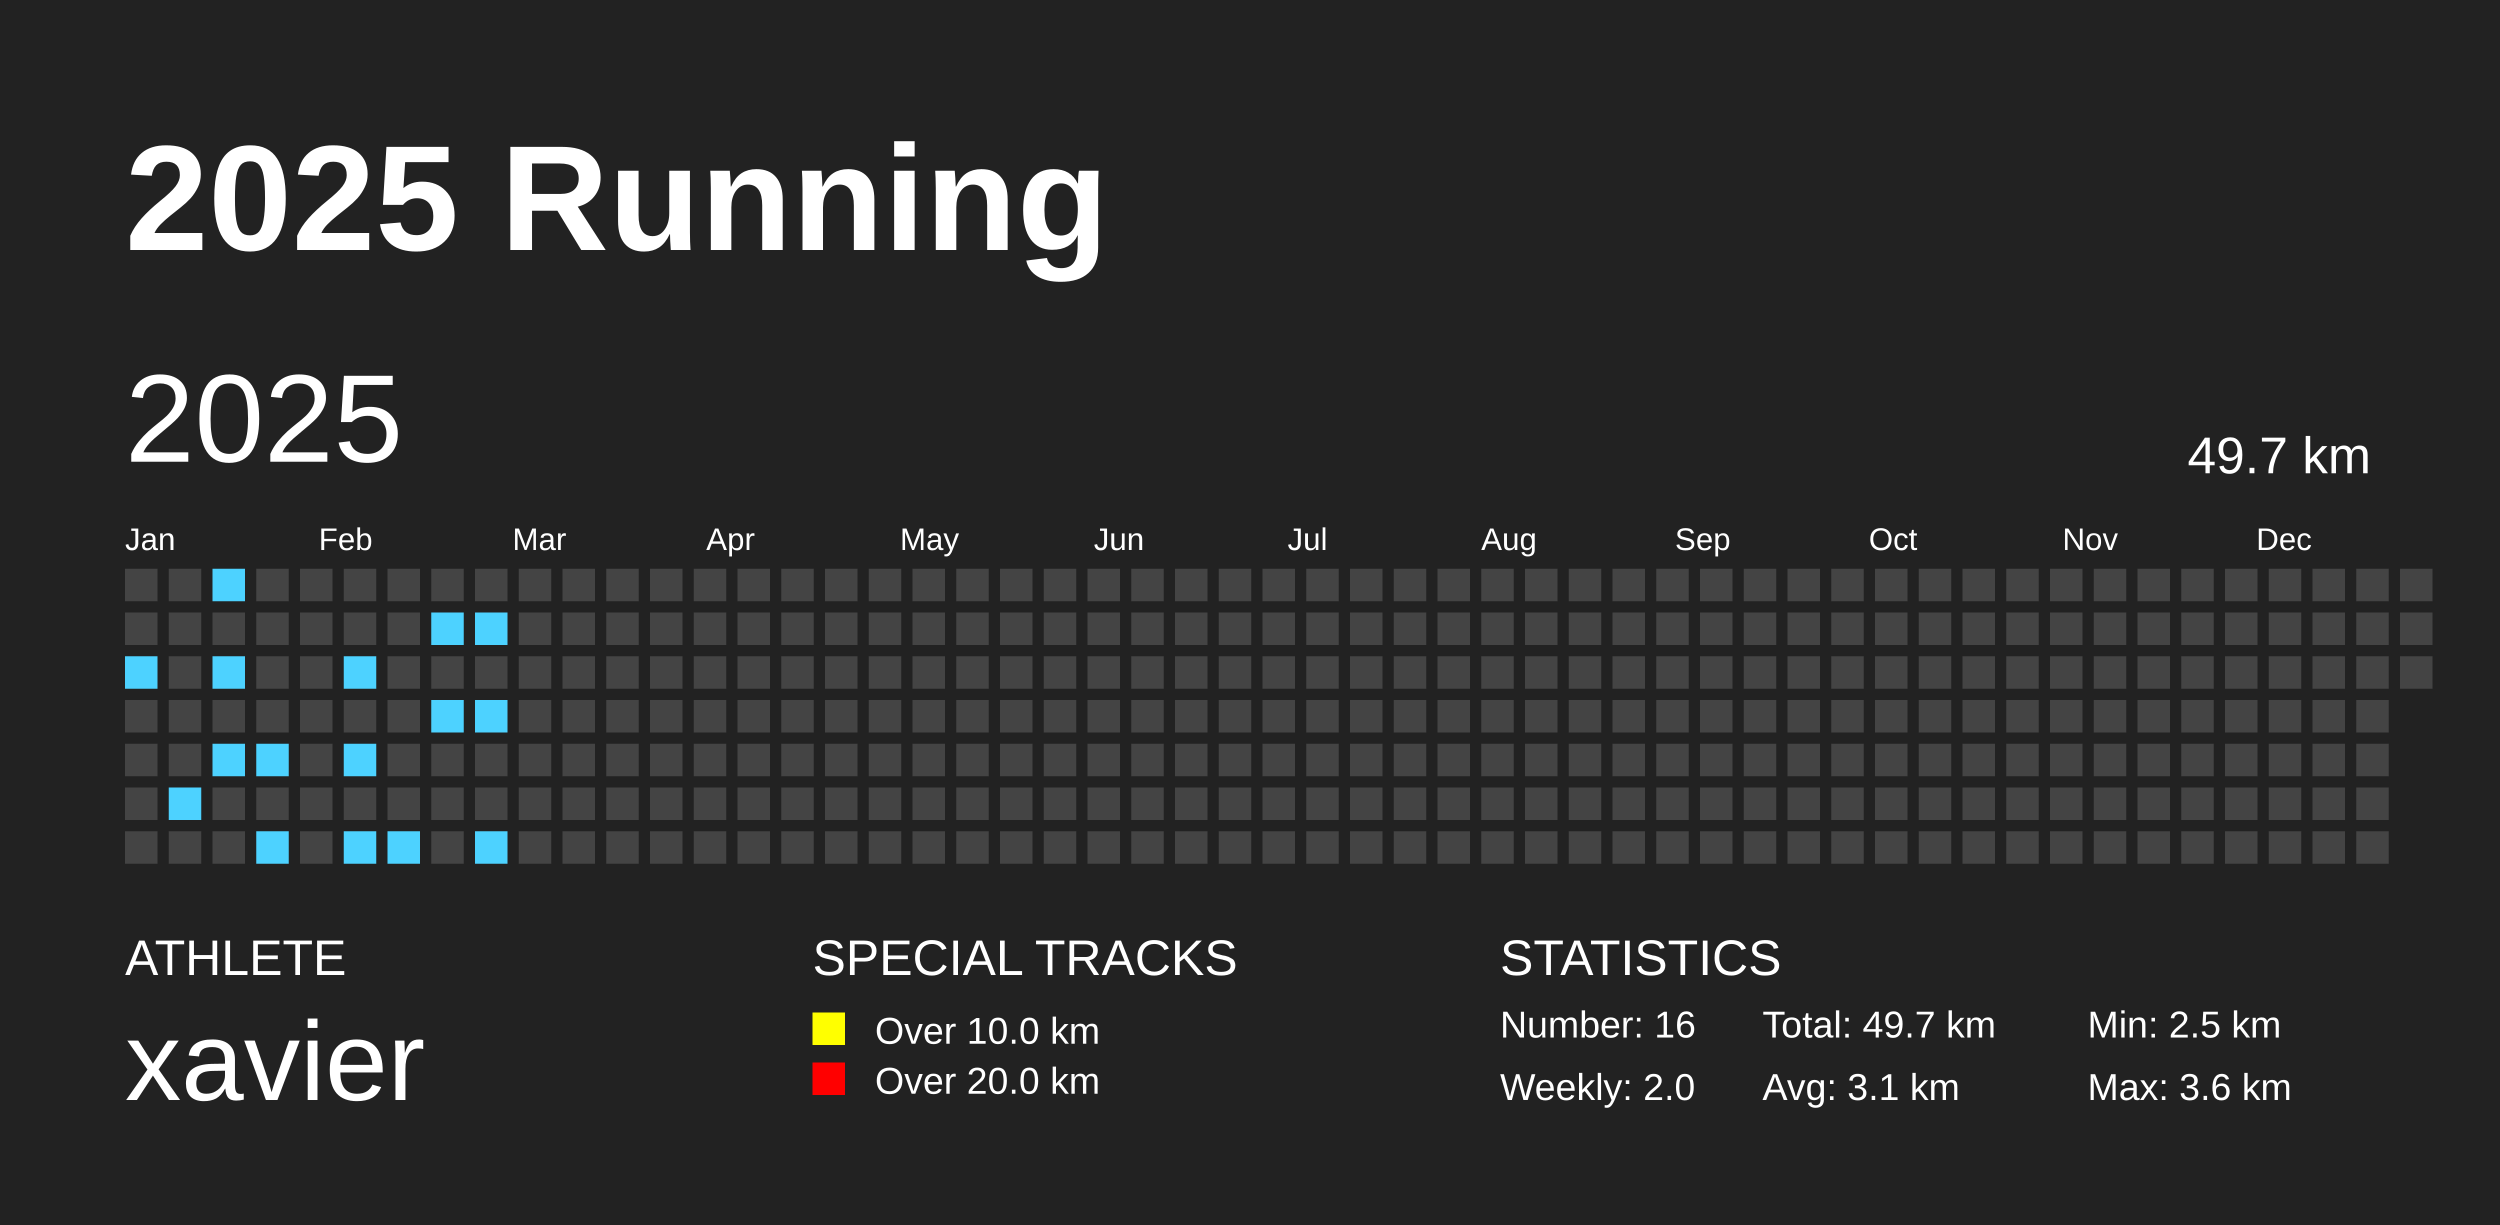
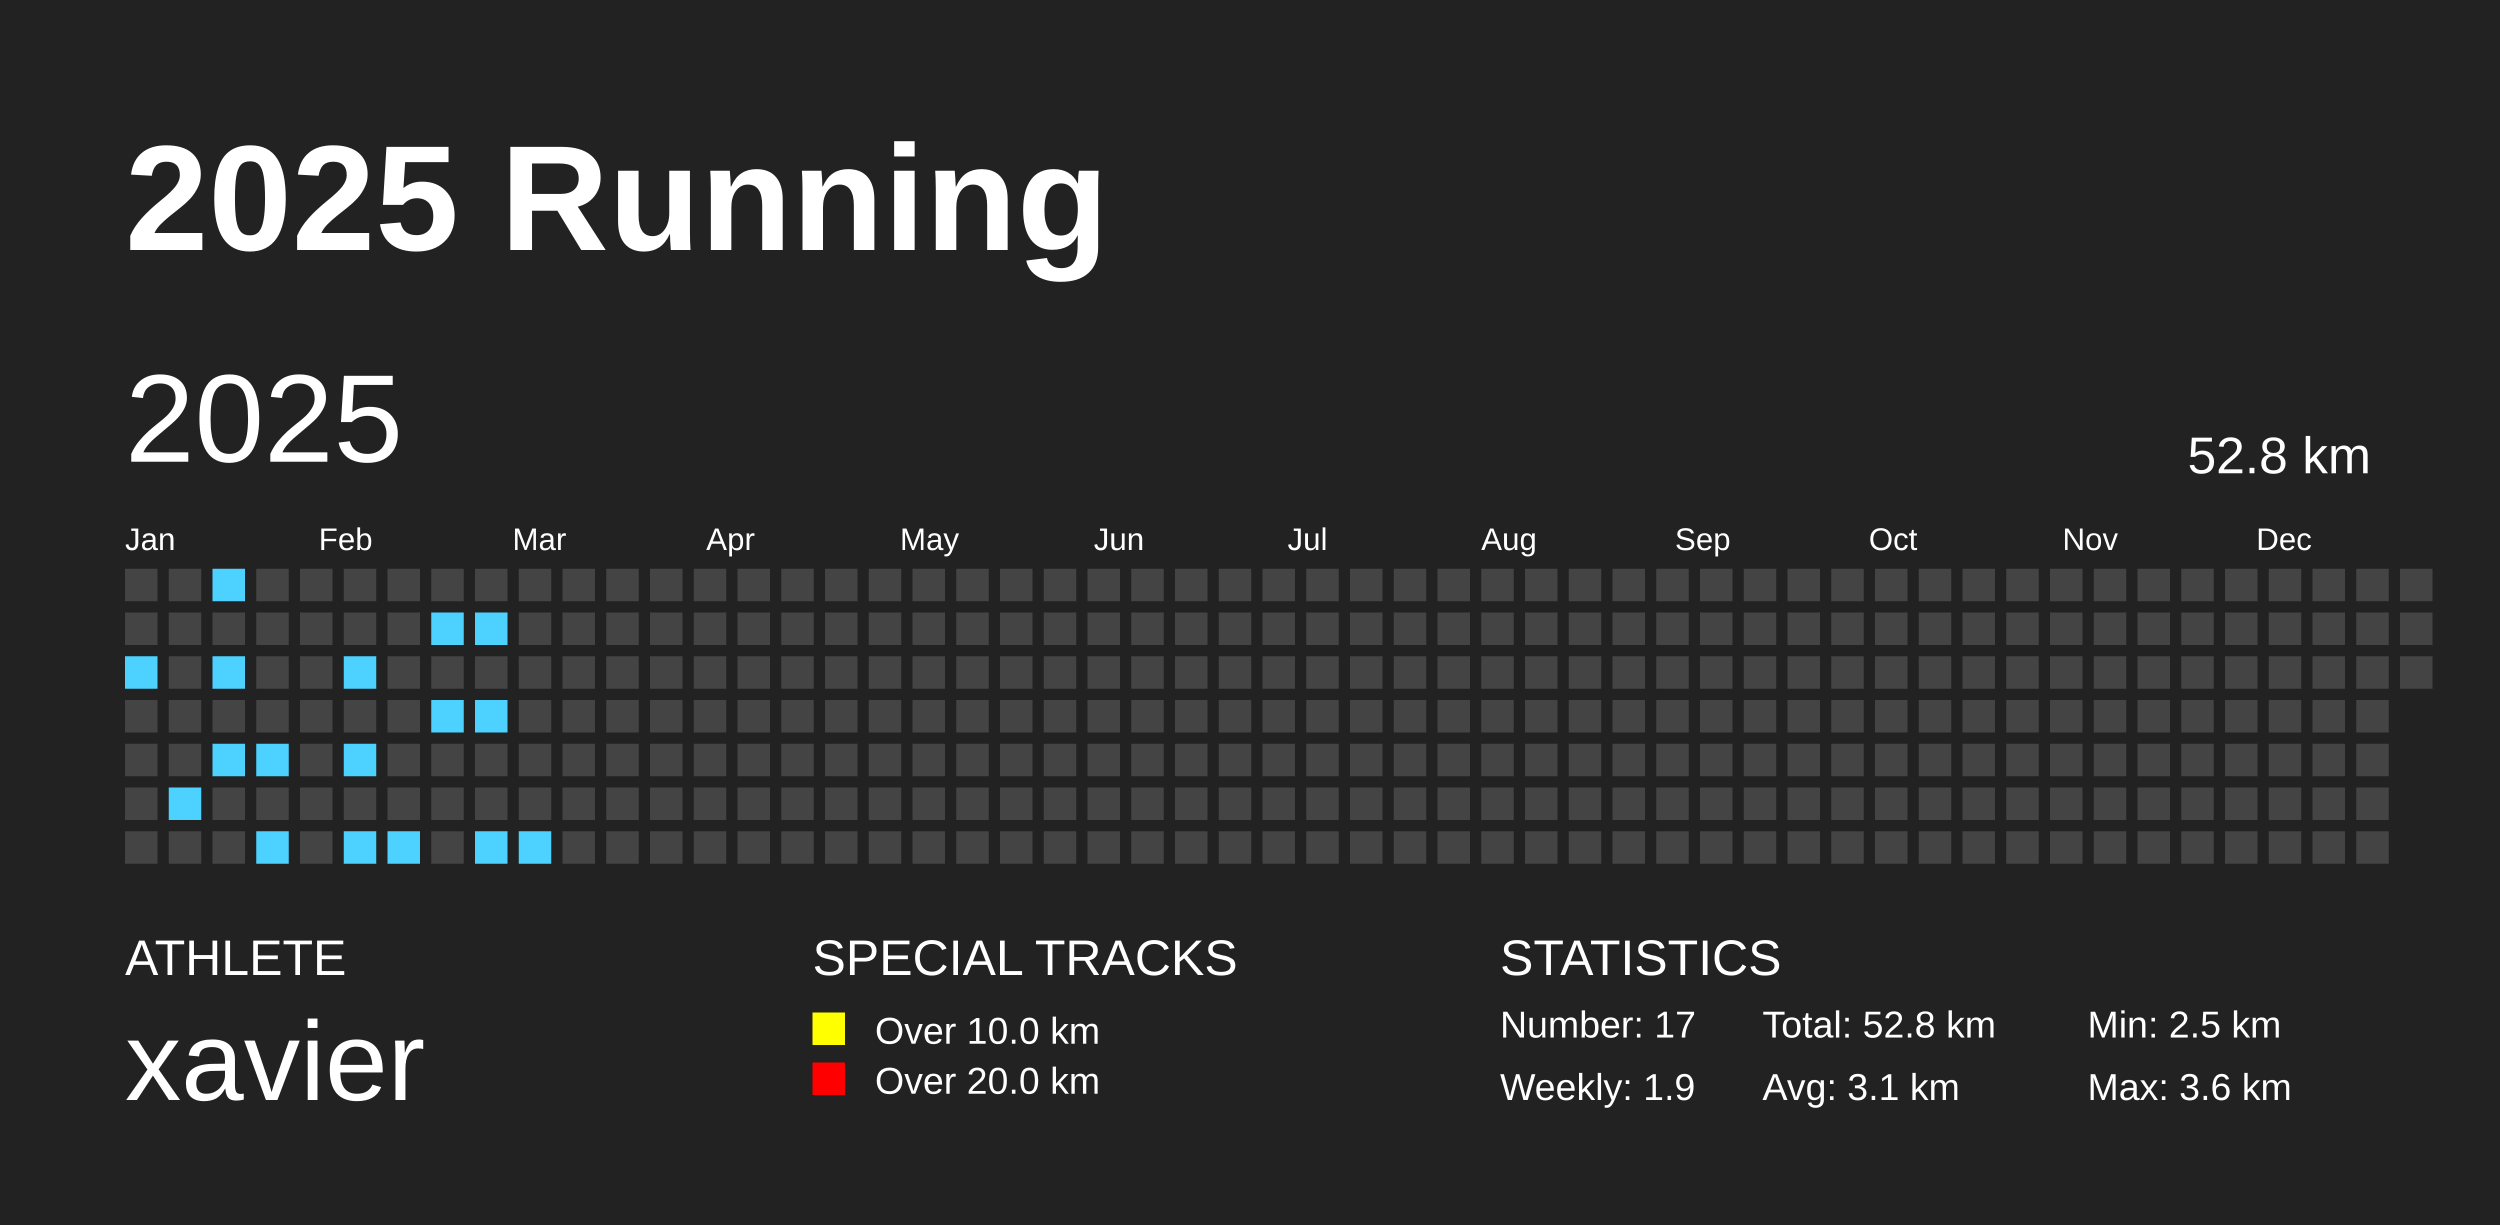
<svg xmlns="http://www.w3.org/2000/svg" baseProfile="full" height="98mm" version="1.1" viewBox="0,0,200,98" width="200mm">
  <defs />
  <rect fill="#222222" height="98" width="200" x="0" y="0" />
  <text fill="#FFFFFF" style="font-size:12px; font-family:Arial; font-weight:bold;" x="10" y="20">2025 Running</text>
  <text fill="#FFFFFF" style="font-size:4px; font-family:Arial" x="10" y="78">ATHLETE</text>
  <text fill="#FFFFFF" style="font-size:9px; font-family:Arial" x="10" y="88">xavier</text>
  <text fill="#FFFFFF" style="font-size:4px; font-family:Arial" x="65" y="78">SPECIAL TRACKS</text>
  <rect fill="yellow" height="2.6" width="2.6" x="65" y="81" />
  <text fill="#FFFFFF" style="font-size:3px; font-family:Arial" x="70" y="83.5">Over 10.0 km</text>
  <rect fill="red" height="2.6" width="2.6" x="65" y="85" />
  <text fill="#FFFFFF" style="font-size:3px; font-family:Arial" x="70" y="87.5">Over 20.0 km</text>
  <text fill="#FFFFFF" style="font-size:4px; font-family:Arial" x="120" y="78">STATISTICS</text>
-   <text fill="#FFFFFF" style="font-size:3px; font-family:Arial" x="120" y="83">Number: 16</text>
-   <text fill="#FFFFFF" style="font-size:3px; font-family:Arial" x="120" y="88">Weekly: 2.0</text>
-   <text fill="#FFFFFF" style="font-size:3px; font-family:Arial" x="141" y="83">Total: 49.7 km</text>
+   <text fill="#FFFFFF" style="font-size:3px; font-family:Arial" x="120" y="83">Number: 17</text>
+   <text fill="#FFFFFF" style="font-size:3px; font-family:Arial" x="120" y="88">Weekly: 1.9</text>
+   <text fill="#FFFFFF" style="font-size:3px; font-family:Arial" x="141" y="83">Total: 52.8 km</text>
  <text fill="#FFFFFF" style="font-size:3px; font-family:Arial" x="141" y="88">Avg: 3.1 km</text>
  <text fill="#FFFFFF" style="font-size:3px; font-family:Arial" x="167" y="83">Min: 2.5 km</text>
  <text fill="#FFFFFF" style="font-size:3px; font-family:Arial" x="167" y="88">Max: 3.6 km</text>
  <text dominant-baseline="hanging" fill="#FFFFFF" style="font-size:10.0px; font-family:Arial;" x="10" y="30">2025</text>
-   <text dominant-baseline="hanging" fill="#FFFFFF" style="font-size:4.125px; font-family:Arial;" x="175" y="35">49.7 km</text>
+   <text dominant-baseline="hanging" fill="#FFFFFF" style="font-size:4.125px; font-family:Arial;" x="175" y="35">52.8 km</text>
  <text fill="#FFFFFF" style="font-size:2.5px; font-family:Arial" x="10.0" y="44">Jan</text>
  <text fill="#FFFFFF" style="font-size:2.5px; font-family:Arial" x="25.5" y="44">Feb</text>
  <text fill="#FFFFFF" style="font-size:2.5px; font-family:Arial" x="41.0" y="44">Mar</text>
  <text fill="#FFFFFF" style="font-size:2.5px; font-family:Arial" x="56.5" y="44">Apr</text>
  <text fill="#FFFFFF" style="font-size:2.5px; font-family:Arial" x="72.0" y="44">May</text>
  <text fill="#FFFFFF" style="font-size:2.5px; font-family:Arial" x="87.5" y="44">Jun</text>
  <text fill="#FFFFFF" style="font-size:2.5px; font-family:Arial" x="103.0" y="44">Jul</text>
  <text fill="#FFFFFF" style="font-size:2.5px; font-family:Arial" x="118.5" y="44">Aug</text>
  <text fill="#FFFFFF" style="font-size:2.5px; font-family:Arial" x="134.0" y="44">Sep</text>
  <text fill="#FFFFFF" style="font-size:2.5px; font-family:Arial" x="149.5" y="44">Oct</text>
  <text fill="#FFFFFF" style="font-size:2.5px; font-family:Arial" x="165.0" y="44">Nov</text>
  <text fill="#FFFFFF" style="font-size:2.5px; font-family:Arial" x="180.5" y="44">Dec</text>
  <rect fill="#444444" height="2.6" width="2.6" x="10.0" y="45.5" />
  <rect fill="#444444" height="2.6" width="2.6" x="10.0" y="49.0" />
  <rect fill="#4dd2ff" height="2.6" width="2.6" x="10.0" y="52.5" />
  <rect fill="#444444" height="2.6" width="2.6" x="10.0" y="56.0" />
  <rect fill="#444444" height="2.6" width="2.6" x="10.0" y="59.5" />
  <rect fill="#444444" height="2.6" width="2.6" x="10.0" y="63.0" />
  <rect fill="#444444" height="2.6" width="2.6" x="10.0" y="66.5" />
  <rect fill="#444444" height="2.6" width="2.6" x="13.5" y="45.5" />
  <rect fill="#444444" height="2.6" width="2.6" x="13.5" y="49.0" />
  <rect fill="#444444" height="2.6" width="2.6" x="13.5" y="52.5" />
  <rect fill="#444444" height="2.6" width="2.6" x="13.5" y="56.0" />
  <rect fill="#444444" height="2.6" width="2.6" x="13.5" y="59.5" />
  <rect fill="#4dd2ff" height="2.6" width="2.6" x="13.5" y="63.0" />
  <rect fill="#444444" height="2.6" width="2.6" x="13.5" y="66.5" />
  <rect fill="#4dd2ff" height="2.6" width="2.6" x="17.0" y="45.5" />
  <rect fill="#444444" height="2.6" width="2.6" x="17.0" y="49.0" />
  <rect fill="#4dd2ff" height="2.6" width="2.6" x="17.0" y="52.5" />
  <rect fill="#444444" height="2.6" width="2.6" x="17.0" y="56.0" />
  <rect fill="#4dd2ff" height="2.6" width="2.6" x="17.0" y="59.5" />
  <rect fill="#444444" height="2.6" width="2.6" x="17.0" y="63.0" />
  <rect fill="#444444" height="2.6" width="2.6" x="17.0" y="66.5" />
  <rect fill="#444444" height="2.6" width="2.6" x="20.5" y="45.5" />
  <rect fill="#444444" height="2.6" width="2.6" x="20.5" y="49.0" />
  <rect fill="#444444" height="2.6" width="2.6" x="20.5" y="52.5" />
  <rect fill="#444444" height="2.6" width="2.6" x="20.5" y="56.0" />
  <rect fill="#4dd2ff" height="2.6" width="2.6" x="20.5" y="59.5" />
  <rect fill="#444444" height="2.6" width="2.6" x="20.5" y="63.0" />
  <rect fill="#4dd2ff" height="2.6" width="2.6" x="20.5" y="66.5" />
  <rect fill="#444444" height="2.6" width="2.6" x="24.0" y="45.5" />
  <rect fill="#444444" height="2.6" width="2.6" x="24.0" y="49.0" />
  <rect fill="#444444" height="2.6" width="2.6" x="24.0" y="52.5" />
  <rect fill="#444444" height="2.6" width="2.6" x="24.0" y="56.0" />
  <rect fill="#444444" height="2.6" width="2.6" x="24.0" y="59.5" />
  <rect fill="#444444" height="2.6" width="2.6" x="24.0" y="63.0" />
  <rect fill="#444444" height="2.6" width="2.6" x="24.0" y="66.5" />
  <rect fill="#444444" height="2.6" width="2.6" x="27.5" y="45.5" />
  <rect fill="#444444" height="2.6" width="2.6" x="27.5" y="49.0" />
  <rect fill="#4dd2ff" height="2.6" width="2.6" x="27.5" y="52.5" />
  <rect fill="#444444" height="2.6" width="2.6" x="27.5" y="56.0" />
  <rect fill="#4dd2ff" height="2.6" width="2.6" x="27.5" y="59.5" />
  <rect fill="#444444" height="2.6" width="2.6" x="27.5" y="63.0" />
  <rect fill="#4dd2ff" height="2.6" width="2.6" x="27.5" y="66.5" />
  <rect fill="#444444" height="2.6" width="2.6" x="31.0" y="45.5" />
  <rect fill="#444444" height="2.6" width="2.6" x="31.0" y="49.0" />
  <rect fill="#444444" height="2.6" width="2.6" x="31.0" y="52.5" />
  <rect fill="#444444" height="2.6" width="2.6" x="31.0" y="56.0" />
  <rect fill="#444444" height="2.6" width="2.6" x="31.0" y="59.5" />
  <rect fill="#444444" height="2.6" width="2.6" x="31.0" y="63.0" />
  <rect fill="#4dd2ff" height="2.6" width="2.6" x="31.0" y="66.5" />
  <rect fill="#444444" height="2.6" width="2.6" x="34.5" y="45.5" />
  <rect fill="#4dd2ff" height="2.6" width="2.6" x="34.5" y="49.0" />
  <rect fill="#444444" height="2.6" width="2.6" x="34.5" y="52.5" />
  <rect fill="#4dd2ff" height="2.6" width="2.6" x="34.5" y="56.0" />
  <rect fill="#444444" height="2.6" width="2.6" x="34.5" y="59.5" />
  <rect fill="#444444" height="2.6" width="2.6" x="34.5" y="63.0" />
  <rect fill="#444444" height="2.6" width="2.6" x="34.5" y="66.5" />
  <rect fill="#444444" height="2.6" width="2.6" x="38.0" y="45.5" />
  <rect fill="#4dd2ff" height="2.6" width="2.6" x="38.0" y="49.0" />
  <rect fill="#444444" height="2.6" width="2.6" x="38.0" y="52.5" />
  <rect fill="#4dd2ff" height="2.6" width="2.6" x="38.0" y="56.0" />
  <rect fill="#444444" height="2.6" width="2.6" x="38.0" y="59.5" />
  <rect fill="#444444" height="2.6" width="2.6" x="38.0" y="63.0" />
  <rect fill="#4dd2ff" height="2.6" width="2.6" x="38.0" y="66.5" />
  <rect fill="#444444" height="2.6" width="2.6" x="41.5" y="45.5" />
  <rect fill="#444444" height="2.6" width="2.6" x="41.5" y="49.0" />
  <rect fill="#444444" height="2.6" width="2.6" x="41.5" y="52.5" />
  <rect fill="#444444" height="2.6" width="2.6" x="41.5" y="56.0" />
  <rect fill="#444444" height="2.6" width="2.6" x="41.5" y="59.5" />
  <rect fill="#444444" height="2.6" width="2.6" x="41.5" y="63.0" />
-   <rect fill="#444444" height="2.6" width="2.6" x="41.5" y="66.5" />
+   <rect fill="#4dd2ff" height="2.6" width="2.6" x="41.5" y="66.5" />
  <rect fill="#444444" height="2.6" width="2.6" x="45.0" y="45.5" />
  <rect fill="#444444" height="2.6" width="2.6" x="45.0" y="49.0" />
  <rect fill="#444444" height="2.6" width="2.6" x="45.0" y="52.5" />
  <rect fill="#444444" height="2.6" width="2.6" x="45.0" y="56.0" />
  <rect fill="#444444" height="2.6" width="2.6" x="45.0" y="59.5" />
  <rect fill="#444444" height="2.6" width="2.6" x="45.0" y="63.0" />
  <rect fill="#444444" height="2.6" width="2.6" x="45.0" y="66.5" />
  <rect fill="#444444" height="2.6" width="2.6" x="48.5" y="45.5" />
  <rect fill="#444444" height="2.6" width="2.6" x="48.5" y="49.0" />
  <rect fill="#444444" height="2.6" width="2.6" x="48.5" y="52.5" />
  <rect fill="#444444" height="2.6" width="2.6" x="48.5" y="56.0" />
  <rect fill="#444444" height="2.6" width="2.6" x="48.5" y="59.5" />
  <rect fill="#444444" height="2.6" width="2.6" x="48.5" y="63.0" />
  <rect fill="#444444" height="2.6" width="2.6" x="48.5" y="66.5" />
  <rect fill="#444444" height="2.6" width="2.6" x="52.0" y="45.5" />
  <rect fill="#444444" height="2.6" width="2.6" x="52.0" y="49.0" />
  <rect fill="#444444" height="2.6" width="2.6" x="52.0" y="52.5" />
  <rect fill="#444444" height="2.6" width="2.6" x="52.0" y="56.0" />
  <rect fill="#444444" height="2.6" width="2.6" x="52.0" y="59.5" />
  <rect fill="#444444" height="2.6" width="2.6" x="52.0" y="63.0" />
  <rect fill="#444444" height="2.6" width="2.6" x="52.0" y="66.5" />
  <rect fill="#444444" height="2.6" width="2.6" x="55.5" y="45.5" />
  <rect fill="#444444" height="2.6" width="2.6" x="55.5" y="49.0" />
  <rect fill="#444444" height="2.6" width="2.6" x="55.5" y="52.5" />
  <rect fill="#444444" height="2.6" width="2.6" x="55.5" y="56.0" />
  <rect fill="#444444" height="2.6" width="2.6" x="55.5" y="59.5" />
  <rect fill="#444444" height="2.6" width="2.6" x="55.5" y="63.0" />
  <rect fill="#444444" height="2.6" width="2.6" x="55.5" y="66.5" />
  <rect fill="#444444" height="2.6" width="2.6" x="59.0" y="45.5" />
  <rect fill="#444444" height="2.6" width="2.6" x="59.0" y="49.0" />
  <rect fill="#444444" height="2.6" width="2.6" x="59.0" y="52.5" />
  <rect fill="#444444" height="2.6" width="2.6" x="59.0" y="56.0" />
  <rect fill="#444444" height="2.6" width="2.6" x="59.0" y="59.5" />
  <rect fill="#444444" height="2.6" width="2.6" x="59.0" y="63.0" />
  <rect fill="#444444" height="2.6" width="2.6" x="59.0" y="66.5" />
  <rect fill="#444444" height="2.6" width="2.6" x="62.5" y="45.5" />
  <rect fill="#444444" height="2.6" width="2.6" x="62.5" y="49.0" />
  <rect fill="#444444" height="2.6" width="2.6" x="62.5" y="52.5" />
  <rect fill="#444444" height="2.6" width="2.6" x="62.5" y="56.0" />
  <rect fill="#444444" height="2.6" width="2.6" x="62.5" y="59.5" />
  <rect fill="#444444" height="2.6" width="2.6" x="62.5" y="63.0" />
  <rect fill="#444444" height="2.6" width="2.6" x="62.5" y="66.5" />
  <rect fill="#444444" height="2.6" width="2.6" x="66.0" y="45.5" />
  <rect fill="#444444" height="2.6" width="2.6" x="66.0" y="49.0" />
  <rect fill="#444444" height="2.6" width="2.6" x="66.0" y="52.5" />
  <rect fill="#444444" height="2.6" width="2.6" x="66.0" y="56.0" />
  <rect fill="#444444" height="2.6" width="2.6" x="66.0" y="59.5" />
  <rect fill="#444444" height="2.6" width="2.6" x="66.0" y="63.0" />
  <rect fill="#444444" height="2.6" width="2.6" x="66.0" y="66.5" />
  <rect fill="#444444" height="2.6" width="2.6" x="69.5" y="45.5" />
  <rect fill="#444444" height="2.6" width="2.6" x="69.5" y="49.0" />
  <rect fill="#444444" height="2.6" width="2.6" x="69.5" y="52.5" />
  <rect fill="#444444" height="2.6" width="2.6" x="69.5" y="56.0" />
  <rect fill="#444444" height="2.6" width="2.6" x="69.5" y="59.5" />
  <rect fill="#444444" height="2.6" width="2.6" x="69.5" y="63.0" />
  <rect fill="#444444" height="2.6" width="2.6" x="69.5" y="66.5" />
  <rect fill="#444444" height="2.6" width="2.6" x="73.0" y="45.5" />
  <rect fill="#444444" height="2.6" width="2.6" x="73.0" y="49.0" />
  <rect fill="#444444" height="2.6" width="2.6" x="73.0" y="52.5" />
  <rect fill="#444444" height="2.6" width="2.6" x="73.0" y="56.0" />
  <rect fill="#444444" height="2.6" width="2.6" x="73.0" y="59.5" />
  <rect fill="#444444" height="2.6" width="2.6" x="73.0" y="63.0" />
  <rect fill="#444444" height="2.6" width="2.6" x="73.0" y="66.5" />
  <rect fill="#444444" height="2.6" width="2.6" x="76.5" y="45.5" />
  <rect fill="#444444" height="2.6" width="2.6" x="76.5" y="49.0" />
  <rect fill="#444444" height="2.6" width="2.6" x="76.5" y="52.5" />
  <rect fill="#444444" height="2.6" width="2.6" x="76.5" y="56.0" />
  <rect fill="#444444" height="2.6" width="2.6" x="76.5" y="59.5" />
  <rect fill="#444444" height="2.6" width="2.6" x="76.5" y="63.0" />
  <rect fill="#444444" height="2.6" width="2.6" x="76.5" y="66.5" />
  <rect fill="#444444" height="2.6" width="2.6" x="80.0" y="45.5" />
  <rect fill="#444444" height="2.6" width="2.6" x="80.0" y="49.0" />
  <rect fill="#444444" height="2.6" width="2.6" x="80.0" y="52.5" />
  <rect fill="#444444" height="2.6" width="2.6" x="80.0" y="56.0" />
  <rect fill="#444444" height="2.6" width="2.6" x="80.0" y="59.5" />
  <rect fill="#444444" height="2.6" width="2.6" x="80.0" y="63.0" />
  <rect fill="#444444" height="2.6" width="2.6" x="80.0" y="66.5" />
  <rect fill="#444444" height="2.6" width="2.6" x="83.5" y="45.5" />
  <rect fill="#444444" height="2.6" width="2.6" x="83.5" y="49.0" />
  <rect fill="#444444" height="2.6" width="2.6" x="83.5" y="52.5" />
  <rect fill="#444444" height="2.6" width="2.6" x="83.5" y="56.0" />
  <rect fill="#444444" height="2.6" width="2.6" x="83.5" y="59.5" />
  <rect fill="#444444" height="2.6" width="2.6" x="83.5" y="63.0" />
  <rect fill="#444444" height="2.6" width="2.6" x="83.5" y="66.5" />
  <rect fill="#444444" height="2.6" width="2.6" x="87.0" y="45.5" />
  <rect fill="#444444" height="2.6" width="2.6" x="87.0" y="49.0" />
  <rect fill="#444444" height="2.6" width="2.6" x="87.0" y="52.5" />
  <rect fill="#444444" height="2.6" width="2.6" x="87.0" y="56.0" />
  <rect fill="#444444" height="2.6" width="2.6" x="87.0" y="59.5" />
  <rect fill="#444444" height="2.6" width="2.6" x="87.0" y="63.0" />
  <rect fill="#444444" height="2.6" width="2.6" x="87.0" y="66.5" />
  <rect fill="#444444" height="2.6" width="2.6" x="90.5" y="45.5" />
  <rect fill="#444444" height="2.6" width="2.6" x="90.5" y="49.0" />
  <rect fill="#444444" height="2.6" width="2.6" x="90.5" y="52.5" />
  <rect fill="#444444" height="2.6" width="2.6" x="90.5" y="56.0" />
  <rect fill="#444444" height="2.6" width="2.6" x="90.5" y="59.5" />
  <rect fill="#444444" height="2.6" width="2.6" x="90.5" y="63.0" />
  <rect fill="#444444" height="2.6" width="2.6" x="90.5" y="66.5" />
  <rect fill="#444444" height="2.6" width="2.6" x="94.0" y="45.5" />
  <rect fill="#444444" height="2.6" width="2.6" x="94.0" y="49.0" />
  <rect fill="#444444" height="2.6" width="2.6" x="94.0" y="52.5" />
  <rect fill="#444444" height="2.6" width="2.6" x="94.0" y="56.0" />
  <rect fill="#444444" height="2.6" width="2.6" x="94.0" y="59.5" />
  <rect fill="#444444" height="2.6" width="2.6" x="94.0" y="63.0" />
  <rect fill="#444444" height="2.6" width="2.6" x="94.0" y="66.5" />
  <rect fill="#444444" height="2.6" width="2.6" x="97.5" y="45.5" />
  <rect fill="#444444" height="2.6" width="2.6" x="97.5" y="49.0" />
  <rect fill="#444444" height="2.6" width="2.6" x="97.5" y="52.5" />
  <rect fill="#444444" height="2.6" width="2.6" x="97.5" y="56.0" />
  <rect fill="#444444" height="2.6" width="2.6" x="97.5" y="59.5" />
  <rect fill="#444444" height="2.6" width="2.6" x="97.5" y="63.0" />
  <rect fill="#444444" height="2.6" width="2.6" x="97.5" y="66.5" />
  <rect fill="#444444" height="2.6" width="2.6" x="101.0" y="45.5" />
  <rect fill="#444444" height="2.6" width="2.6" x="101.0" y="49.0" />
  <rect fill="#444444" height="2.6" width="2.6" x="101.0" y="52.5" />
  <rect fill="#444444" height="2.6" width="2.6" x="101.0" y="56.0" />
  <rect fill="#444444" height="2.6" width="2.6" x="101.0" y="59.5" />
  <rect fill="#444444" height="2.6" width="2.6" x="101.0" y="63.0" />
  <rect fill="#444444" height="2.6" width="2.6" x="101.0" y="66.5" />
  <rect fill="#444444" height="2.6" width="2.6" x="104.5" y="45.5" />
  <rect fill="#444444" height="2.6" width="2.6" x="104.5" y="49.0" />
  <rect fill="#444444" height="2.6" width="2.6" x="104.5" y="52.5" />
  <rect fill="#444444" height="2.6" width="2.6" x="104.5" y="56.0" />
  <rect fill="#444444" height="2.6" width="2.6" x="104.5" y="59.5" />
  <rect fill="#444444" height="2.6" width="2.6" x="104.5" y="63.0" />
  <rect fill="#444444" height="2.6" width="2.6" x="104.5" y="66.5" />
  <rect fill="#444444" height="2.6" width="2.6" x="108.0" y="45.5" />
  <rect fill="#444444" height="2.6" width="2.6" x="108.0" y="49.0" />
  <rect fill="#444444" height="2.6" width="2.6" x="108.0" y="52.5" />
  <rect fill="#444444" height="2.6" width="2.6" x="108.0" y="56.0" />
  <rect fill="#444444" height="2.6" width="2.6" x="108.0" y="59.5" />
  <rect fill="#444444" height="2.6" width="2.6" x="108.0" y="63.0" />
  <rect fill="#444444" height="2.6" width="2.6" x="108.0" y="66.5" />
  <rect fill="#444444" height="2.6" width="2.6" x="111.5" y="45.5" />
  <rect fill="#444444" height="2.6" width="2.6" x="111.5" y="49.0" />
  <rect fill="#444444" height="2.6" width="2.6" x="111.5" y="52.5" />
  <rect fill="#444444" height="2.6" width="2.6" x="111.5" y="56.0" />
  <rect fill="#444444" height="2.6" width="2.6" x="111.5" y="59.5" />
  <rect fill="#444444" height="2.6" width="2.6" x="111.5" y="63.0" />
  <rect fill="#444444" height="2.6" width="2.6" x="111.5" y="66.5" />
  <rect fill="#444444" height="2.6" width="2.6" x="115.0" y="45.5" />
  <rect fill="#444444" height="2.6" width="2.6" x="115.0" y="49.0" />
  <rect fill="#444444" height="2.6" width="2.6" x="115.0" y="52.5" />
  <rect fill="#444444" height="2.6" width="2.6" x="115.0" y="56.0" />
  <rect fill="#444444" height="2.6" width="2.6" x="115.0" y="59.5" />
  <rect fill="#444444" height="2.6" width="2.6" x="115.0" y="63.0" />
  <rect fill="#444444" height="2.6" width="2.6" x="115.0" y="66.5" />
  <rect fill="#444444" height="2.6" width="2.6" x="118.5" y="45.5" />
  <rect fill="#444444" height="2.6" width="2.6" x="118.5" y="49.0" />
  <rect fill="#444444" height="2.6" width="2.6" x="118.5" y="52.5" />
  <rect fill="#444444" height="2.6" width="2.6" x="118.5" y="56.0" />
  <rect fill="#444444" height="2.6" width="2.6" x="118.5" y="59.5" />
  <rect fill="#444444" height="2.6" width="2.6" x="118.5" y="63.0" />
  <rect fill="#444444" height="2.6" width="2.6" x="118.5" y="66.5" />
  <rect fill="#444444" height="2.6" width="2.6" x="122.0" y="45.5" />
  <rect fill="#444444" height="2.6" width="2.6" x="122.0" y="49.0" />
  <rect fill="#444444" height="2.6" width="2.6" x="122.0" y="52.5" />
  <rect fill="#444444" height="2.6" width="2.6" x="122.0" y="56.0" />
  <rect fill="#444444" height="2.6" width="2.6" x="122.0" y="59.5" />
  <rect fill="#444444" height="2.6" width="2.6" x="122.0" y="63.0" />
  <rect fill="#444444" height="2.6" width="2.6" x="122.0" y="66.5" />
  <rect fill="#444444" height="2.6" width="2.6" x="125.5" y="45.5" />
  <rect fill="#444444" height="2.6" width="2.6" x="125.5" y="49.0" />
  <rect fill="#444444" height="2.6" width="2.6" x="125.5" y="52.5" />
  <rect fill="#444444" height="2.6" width="2.6" x="125.5" y="56.0" />
  <rect fill="#444444" height="2.6" width="2.6" x="125.5" y="59.5" />
  <rect fill="#444444" height="2.6" width="2.6" x="125.5" y="63.0" />
  <rect fill="#444444" height="2.6" width="2.6" x="125.5" y="66.5" />
  <rect fill="#444444" height="2.6" width="2.6" x="129.0" y="45.5" />
  <rect fill="#444444" height="2.6" width="2.6" x="129.0" y="49.0" />
  <rect fill="#444444" height="2.6" width="2.6" x="129.0" y="52.5" />
  <rect fill="#444444" height="2.6" width="2.6" x="129.0" y="56.0" />
  <rect fill="#444444" height="2.6" width="2.6" x="129.0" y="59.5" />
  <rect fill="#444444" height="2.6" width="2.6" x="129.0" y="63.0" />
  <rect fill="#444444" height="2.6" width="2.6" x="129.0" y="66.5" />
  <rect fill="#444444" height="2.6" width="2.6" x="132.5" y="45.5" />
  <rect fill="#444444" height="2.6" width="2.6" x="132.5" y="49.0" />
  <rect fill="#444444" height="2.6" width="2.6" x="132.5" y="52.5" />
  <rect fill="#444444" height="2.6" width="2.6" x="132.5" y="56.0" />
  <rect fill="#444444" height="2.6" width="2.6" x="132.5" y="59.5" />
  <rect fill="#444444" height="2.6" width="2.6" x="132.5" y="63.0" />
  <rect fill="#444444" height="2.6" width="2.6" x="132.5" y="66.5" />
  <rect fill="#444444" height="2.6" width="2.6" x="136.0" y="45.5" />
  <rect fill="#444444" height="2.6" width="2.6" x="136.0" y="49.0" />
  <rect fill="#444444" height="2.6" width="2.6" x="136.0" y="52.5" />
  <rect fill="#444444" height="2.6" width="2.6" x="136.0" y="56.0" />
  <rect fill="#444444" height="2.6" width="2.6" x="136.0" y="59.5" />
  <rect fill="#444444" height="2.6" width="2.6" x="136.0" y="63.0" />
  <rect fill="#444444" height="2.6" width="2.6" x="136.0" y="66.5" />
  <rect fill="#444444" height="2.6" width="2.6" x="139.5" y="45.5" />
  <rect fill="#444444" height="2.6" width="2.6" x="139.5" y="49.0" />
  <rect fill="#444444" height="2.6" width="2.6" x="139.5" y="52.5" />
  <rect fill="#444444" height="2.6" width="2.6" x="139.5" y="56.0" />
  <rect fill="#444444" height="2.6" width="2.6" x="139.5" y="59.5" />
  <rect fill="#444444" height="2.6" width="2.6" x="139.5" y="63.0" />
  <rect fill="#444444" height="2.6" width="2.6" x="139.5" y="66.5" />
  <rect fill="#444444" height="2.6" width="2.6" x="143.0" y="45.5" />
  <rect fill="#444444" height="2.6" width="2.6" x="143.0" y="49.0" />
  <rect fill="#444444" height="2.6" width="2.6" x="143.0" y="52.5" />
  <rect fill="#444444" height="2.6" width="2.6" x="143.0" y="56.0" />
  <rect fill="#444444" height="2.6" width="2.6" x="143.0" y="59.5" />
  <rect fill="#444444" height="2.6" width="2.6" x="143.0" y="63.0" />
  <rect fill="#444444" height="2.6" width="2.6" x="143.0" y="66.5" />
  <rect fill="#444444" height="2.6" width="2.6" x="146.5" y="45.5" />
  <rect fill="#444444" height="2.6" width="2.6" x="146.5" y="49.0" />
  <rect fill="#444444" height="2.6" width="2.6" x="146.5" y="52.5" />
  <rect fill="#444444" height="2.6" width="2.6" x="146.5" y="56.0" />
  <rect fill="#444444" height="2.6" width="2.6" x="146.5" y="59.5" />
  <rect fill="#444444" height="2.6" width="2.6" x="146.5" y="63.0" />
  <rect fill="#444444" height="2.6" width="2.6" x="146.5" y="66.5" />
  <rect fill="#444444" height="2.6" width="2.6" x="150.0" y="45.5" />
  <rect fill="#444444" height="2.6" width="2.6" x="150.0" y="49.0" />
  <rect fill="#444444" height="2.6" width="2.6" x="150.0" y="52.5" />
  <rect fill="#444444" height="2.6" width="2.6" x="150.0" y="56.0" />
  <rect fill="#444444" height="2.6" width="2.6" x="150.0" y="59.5" />
  <rect fill="#444444" height="2.6" width="2.6" x="150.0" y="63.0" />
  <rect fill="#444444" height="2.6" width="2.6" x="150.0" y="66.5" />
  <rect fill="#444444" height="2.6" width="2.6" x="153.5" y="45.5" />
  <rect fill="#444444" height="2.6" width="2.6" x="153.5" y="49.0" />
  <rect fill="#444444" height="2.6" width="2.6" x="153.5" y="52.5" />
  <rect fill="#444444" height="2.6" width="2.6" x="153.5" y="56.0" />
  <rect fill="#444444" height="2.6" width="2.6" x="153.5" y="59.5" />
  <rect fill="#444444" height="2.6" width="2.6" x="153.5" y="63.0" />
  <rect fill="#444444" height="2.6" width="2.6" x="153.5" y="66.5" />
  <rect fill="#444444" height="2.6" width="2.6" x="157.0" y="45.5" />
  <rect fill="#444444" height="2.6" width="2.6" x="157.0" y="49.0" />
  <rect fill="#444444" height="2.6" width="2.6" x="157.0" y="52.5" />
  <rect fill="#444444" height="2.6" width="2.6" x="157.0" y="56.0" />
  <rect fill="#444444" height="2.6" width="2.6" x="157.0" y="59.5" />
  <rect fill="#444444" height="2.6" width="2.6" x="157.0" y="63.0" />
  <rect fill="#444444" height="2.6" width="2.6" x="157.0" y="66.5" />
  <rect fill="#444444" height="2.6" width="2.6" x="160.5" y="45.5" />
  <rect fill="#444444" height="2.6" width="2.6" x="160.5" y="49.0" />
  <rect fill="#444444" height="2.6" width="2.6" x="160.5" y="52.5" />
  <rect fill="#444444" height="2.6" width="2.6" x="160.5" y="56.0" />
  <rect fill="#444444" height="2.6" width="2.6" x="160.5" y="59.5" />
  <rect fill="#444444" height="2.6" width="2.6" x="160.5" y="63.0" />
  <rect fill="#444444" height="2.6" width="2.6" x="160.5" y="66.5" />
  <rect fill="#444444" height="2.6" width="2.6" x="164.0" y="45.5" />
  <rect fill="#444444" height="2.6" width="2.6" x="164.0" y="49.0" />
  <rect fill="#444444" height="2.6" width="2.6" x="164.0" y="52.5" />
  <rect fill="#444444" height="2.6" width="2.6" x="164.0" y="56.0" />
  <rect fill="#444444" height="2.6" width="2.6" x="164.0" y="59.5" />
  <rect fill="#444444" height="2.6" width="2.6" x="164.0" y="63.0" />
  <rect fill="#444444" height="2.6" width="2.6" x="164.0" y="66.5" />
  <rect fill="#444444" height="2.6" width="2.6" x="167.5" y="45.5" />
  <rect fill="#444444" height="2.6" width="2.6" x="167.5" y="49.0" />
  <rect fill="#444444" height="2.6" width="2.6" x="167.5" y="52.5" />
  <rect fill="#444444" height="2.6" width="2.6" x="167.5" y="56.0" />
  <rect fill="#444444" height="2.6" width="2.6" x="167.5" y="59.5" />
  <rect fill="#444444" height="2.6" width="2.6" x="167.5" y="63.0" />
  <rect fill="#444444" height="2.6" width="2.6" x="167.5" y="66.5" />
  <rect fill="#444444" height="2.6" width="2.6" x="171.0" y="45.5" />
  <rect fill="#444444" height="2.6" width="2.6" x="171.0" y="49.0" />
  <rect fill="#444444" height="2.6" width="2.6" x="171.0" y="52.5" />
  <rect fill="#444444" height="2.6" width="2.6" x="171.0" y="56.0" />
  <rect fill="#444444" height="2.6" width="2.6" x="171.0" y="59.5" />
  <rect fill="#444444" height="2.6" width="2.6" x="171.0" y="63.0" />
  <rect fill="#444444" height="2.6" width="2.6" x="171.0" y="66.5" />
  <rect fill="#444444" height="2.6" width="2.6" x="174.5" y="45.5" />
  <rect fill="#444444" height="2.6" width="2.6" x="174.5" y="49.0" />
  <rect fill="#444444" height="2.6" width="2.6" x="174.5" y="52.5" />
  <rect fill="#444444" height="2.6" width="2.6" x="174.5" y="56.0" />
  <rect fill="#444444" height="2.6" width="2.6" x="174.5" y="59.5" />
  <rect fill="#444444" height="2.6" width="2.6" x="174.5" y="63.0" />
  <rect fill="#444444" height="2.6" width="2.6" x="174.5" y="66.5" />
  <rect fill="#444444" height="2.6" width="2.6" x="178.0" y="45.5" />
  <rect fill="#444444" height="2.6" width="2.6" x="178.0" y="49.0" />
  <rect fill="#444444" height="2.6" width="2.6" x="178.0" y="52.5" />
  <rect fill="#444444" height="2.6" width="2.6" x="178.0" y="56.0" />
  <rect fill="#444444" height="2.6" width="2.6" x="178.0" y="59.5" />
  <rect fill="#444444" height="2.6" width="2.6" x="178.0" y="63.0" />
  <rect fill="#444444" height="2.6" width="2.6" x="178.0" y="66.5" />
  <rect fill="#444444" height="2.6" width="2.6" x="181.5" y="45.5" />
  <rect fill="#444444" height="2.6" width="2.6" x="181.5" y="49.0" />
  <rect fill="#444444" height="2.6" width="2.6" x="181.5" y="52.5" />
  <rect fill="#444444" height="2.6" width="2.6" x="181.5" y="56.0" />
  <rect fill="#444444" height="2.6" width="2.6" x="181.5" y="59.5" />
  <rect fill="#444444" height="2.6" width="2.6" x="181.5" y="63.0" />
  <rect fill="#444444" height="2.6" width="2.6" x="181.5" y="66.5" />
  <rect fill="#444444" height="2.6" width="2.6" x="185.0" y="45.5" />
  <rect fill="#444444" height="2.6" width="2.6" x="185.0" y="49.0" />
  <rect fill="#444444" height="2.6" width="2.6" x="185.0" y="52.5" />
  <rect fill="#444444" height="2.6" width="2.6" x="185.0" y="56.0" />
  <rect fill="#444444" height="2.6" width="2.6" x="185.0" y="59.5" />
  <rect fill="#444444" height="2.6" width="2.6" x="185.0" y="63.0" />
  <rect fill="#444444" height="2.6" width="2.6" x="185.0" y="66.5" />
  <rect fill="#444444" height="2.6" width="2.6" x="188.5" y="45.5" />
  <rect fill="#444444" height="2.6" width="2.6" x="188.5" y="49.0" />
  <rect fill="#444444" height="2.6" width="2.6" x="188.5" y="52.5" />
  <rect fill="#444444" height="2.6" width="2.6" x="188.5" y="56.0" />
  <rect fill="#444444" height="2.6" width="2.6" x="188.5" y="59.5" />
  <rect fill="#444444" height="2.6" width="2.6" x="188.5" y="63.0" />
  <rect fill="#444444" height="2.6" width="2.6" x="188.5" y="66.5" />
  <rect fill="#444444" height="2.6" width="2.6" x="192.0" y="45.5" />
  <rect fill="#444444" height="2.6" width="2.6" x="192.0" y="49.0" />
  <rect fill="#444444" height="2.6" width="2.6" x="192.0" y="52.5" />
</svg>
